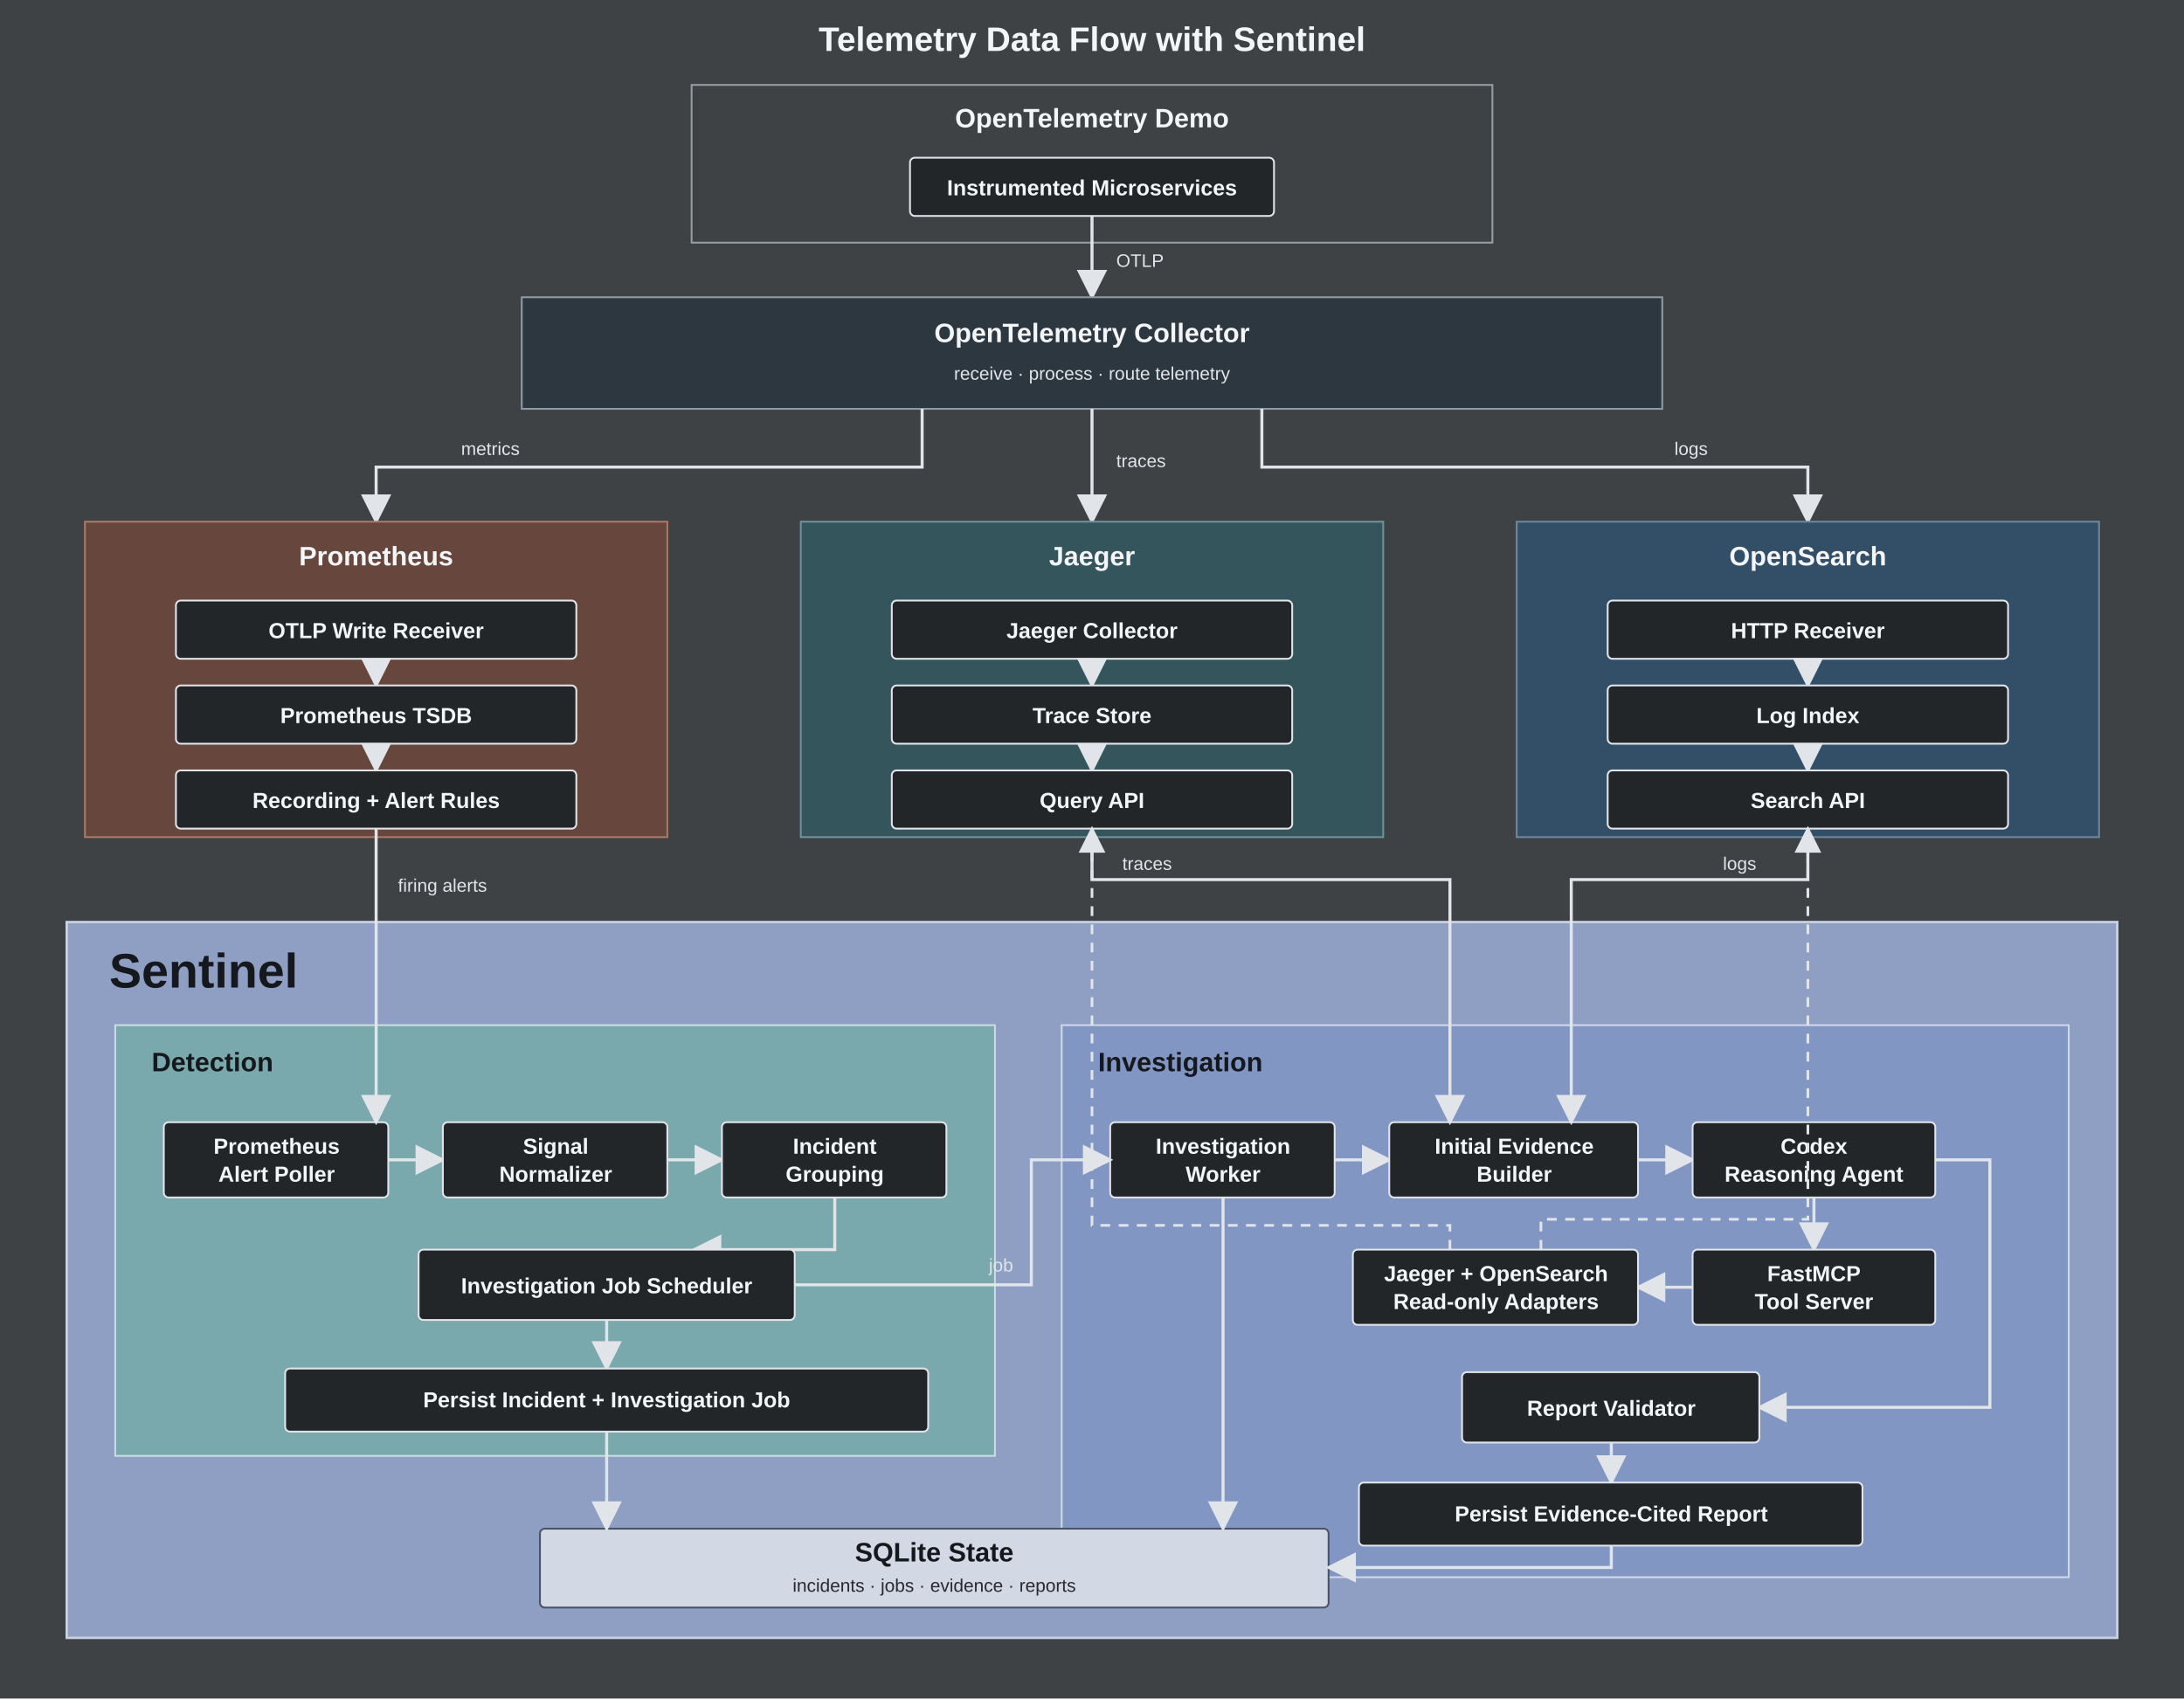
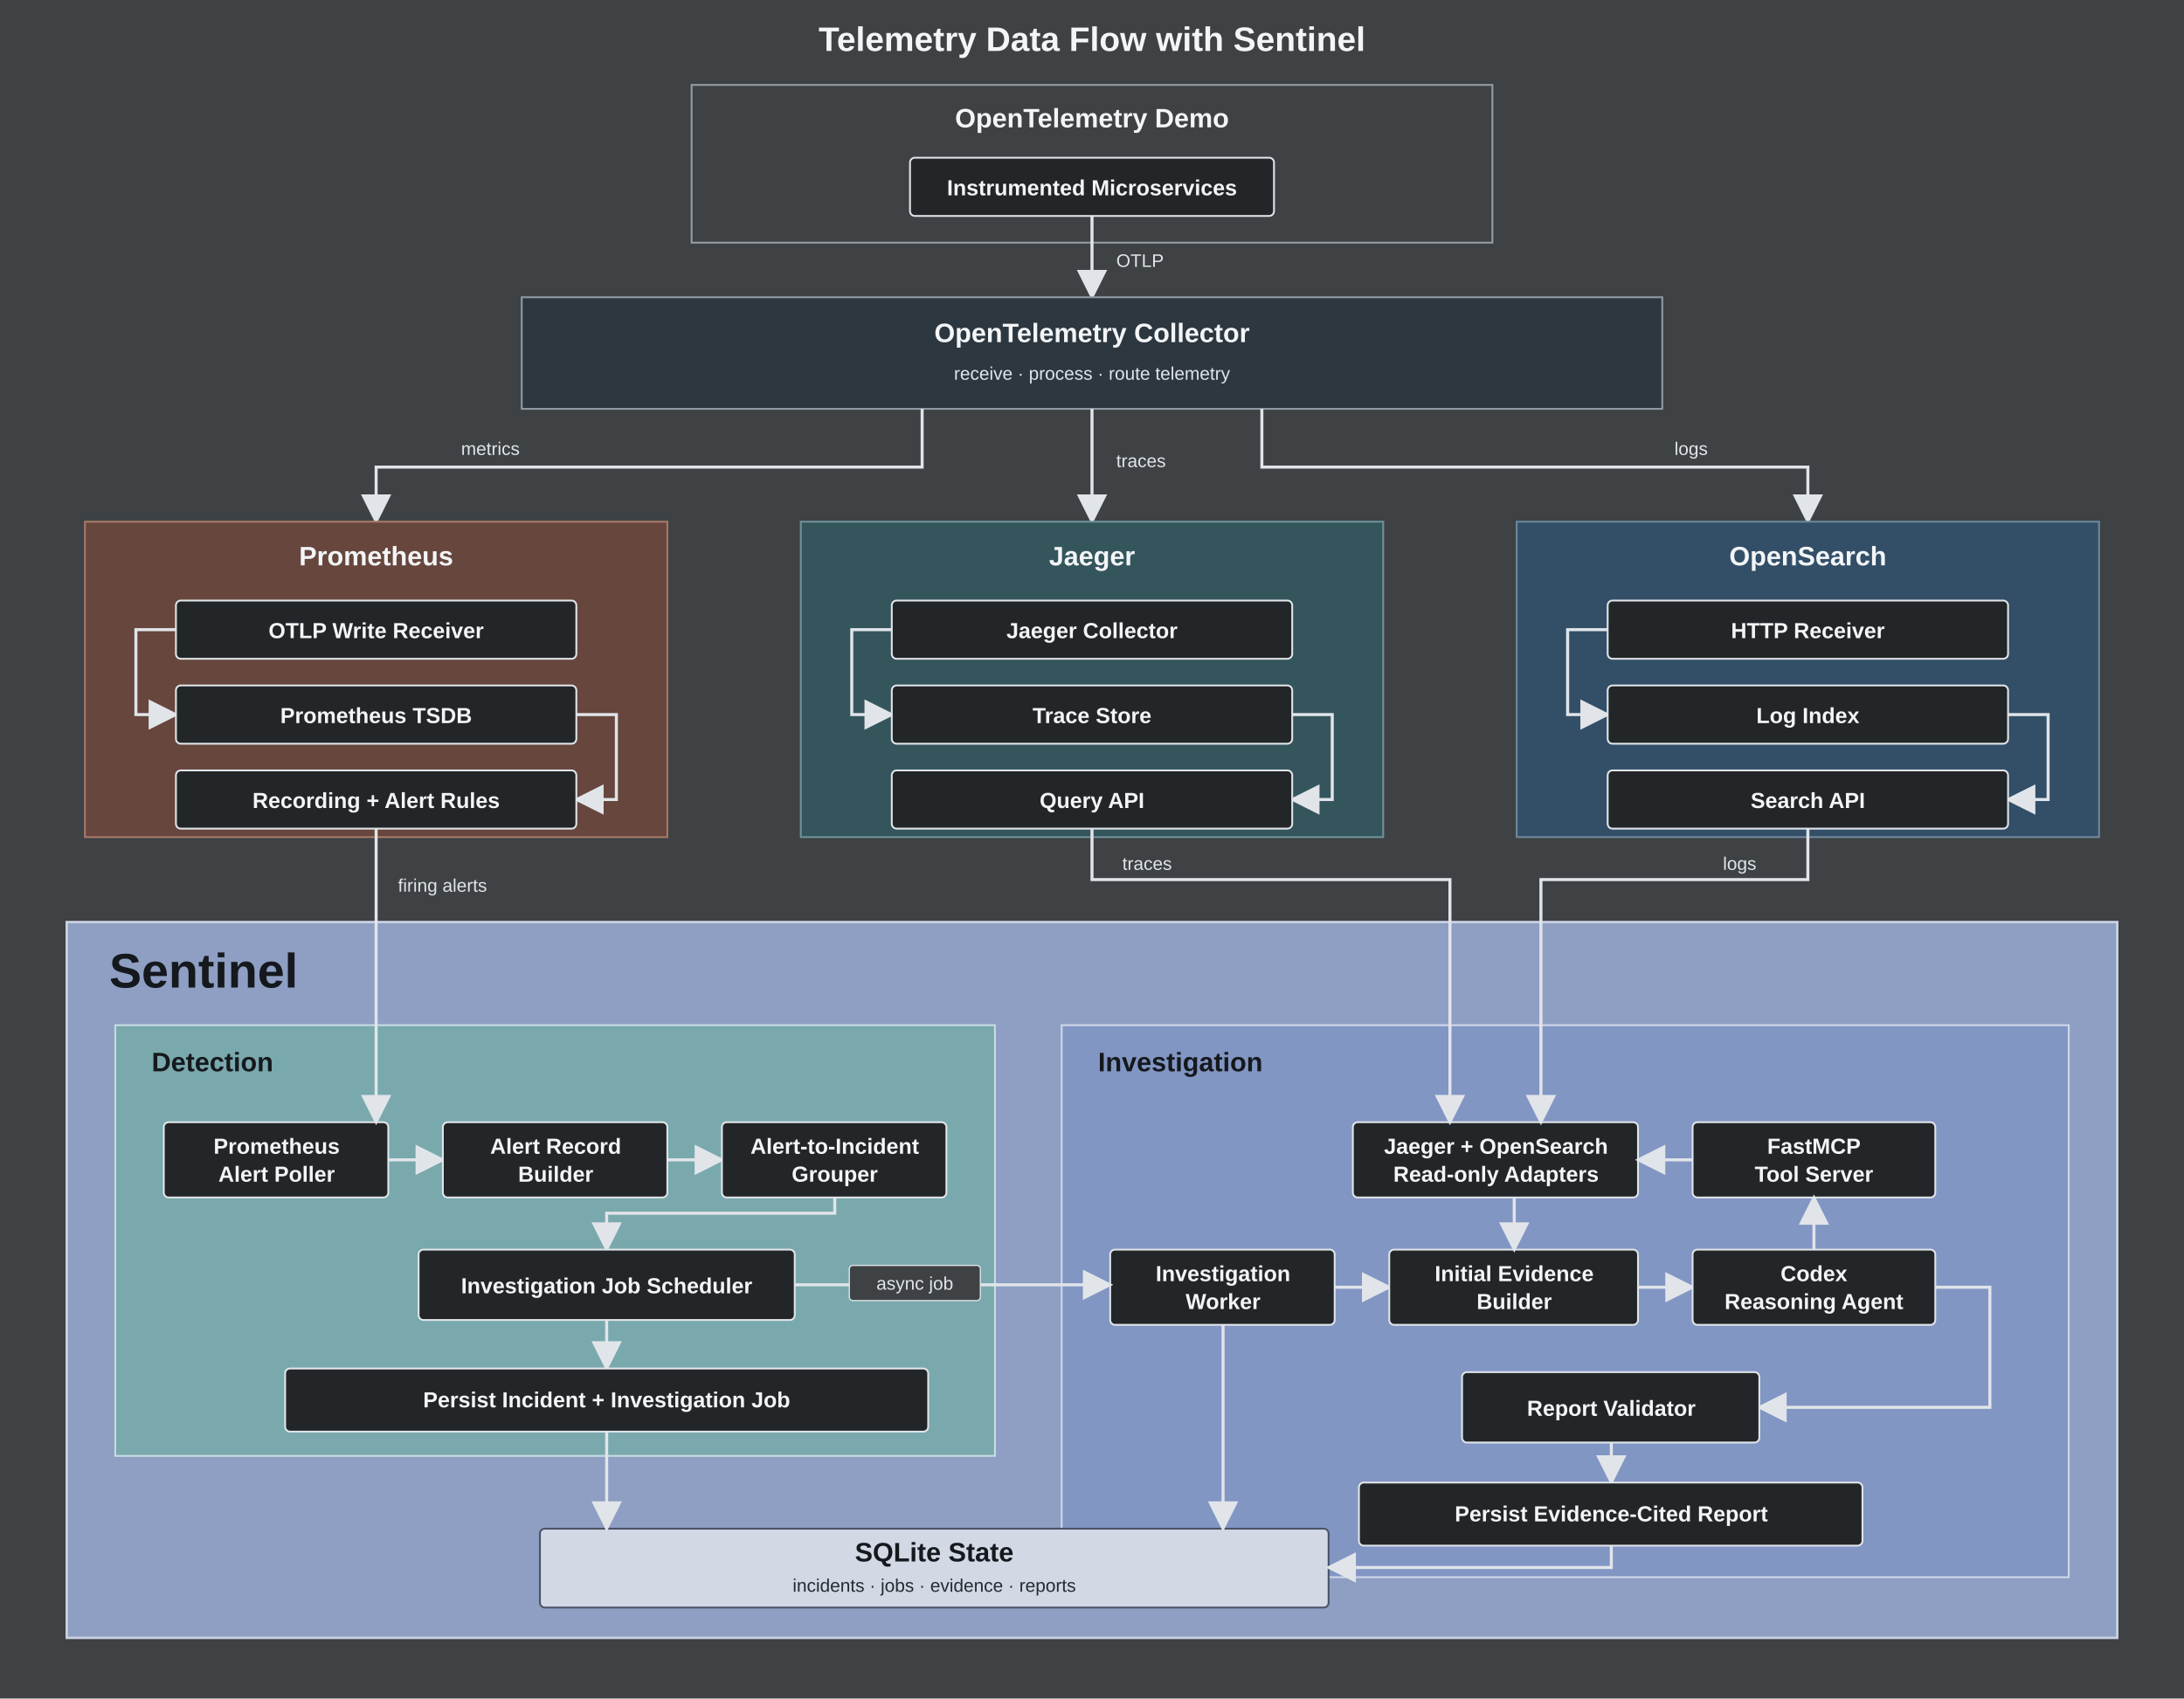
<svg xmlns="http://www.w3.org/2000/svg" width="1800" height="1400" viewBox="0 0 1800 1400" role="img" aria-labelledby="title description">
  <defs>
    <marker id="arrow" markerWidth="10" markerHeight="10" refX="9" refY="5" orient="auto" markerUnits="strokeWidth">
      <path d="M0,0 L10,5 L0,10 z" fill="#e1e5e9" />
    </marker>
    <marker id="arrow-dark" markerWidth="10" markerHeight="10" refX="9" refY="5" orient="auto" markerUnits="strokeWidth">
      <path d="M0,0 L10,5 L0,10 z" fill="#20252a" />
    </marker>
    <style>
      .title { font: 700 28px Arial, Helvetica, sans-serif; fill: #f3f5f7; }
      .sentinel-title { font: 700 40px Arial, Helvetica, sans-serif; fill: #15191d; }
      .group-title { font: 700 22px Arial, Helvetica, sans-serif; fill: #f3f5f7; }
      .group-title-dark { font: 700 22px Arial, Helvetica, sans-serif; fill: #15191d; }
      .node { font: 600 18px Arial, Helvetica, sans-serif; fill: #f3f5f7; }
      .small { font: 500 15px Arial, Helvetica, sans-serif; fill: #e1e5e9; }
      .small-dark { font: 500 15px Arial, Helvetica, sans-serif; fill: #252b31; }
      .edge { fill: none; stroke: #e1e5e9; stroke-width: 2.5; marker-end: url(#arrow); }
      .edge-dark { fill: none; stroke: #20252a; stroke-width: 2.5; marker-end: url(#arrow-dark); }
      .edge-dashed { fill: none; stroke: #e1e5e9; stroke-width: 2.2; stroke-dasharray: 8 7; marker-end: url(#arrow); }
      .node-box { fill: #222629; stroke: #e1e5e9; stroke-width: 1.5; }
    </style>
  </defs>
  <rect width="1800" height="1400" fill="#3e4244" />
  <text x="900" y="42" text-anchor="middle" class="title">Telemetry Data Flow with Sentinel</text>
  <rect x="570" y="70" width="660" height="130" fill="none" stroke="#969da3" stroke-width="1.5" />
  <text x="900" y="105" text-anchor="middle" class="group-title">OpenTelemetry Demo</text>
  <rect x="750" y="130" width="300" height="48" rx="4" class="node-box" />
  <text x="900" y="161" text-anchor="middle" class="node">Instrumented Microservices</text>
  <path d="M900 178 L900 245" class="edge" />
  <text x="920" y="220" class="small">OTLP</text>
  <rect x="430" y="245" width="940" height="92" fill="#2c3740" stroke="#8f9aa4" stroke-width="1.5" />
  <text x="900" y="282" text-anchor="middle" class="group-title">OpenTelemetry Collector</text>
  <text x="900" y="313" text-anchor="middle" class="small">receive · process · route telemetry</text>
  <path d="M760 337 L760 385 L310 385 L310 430" class="edge" />
  <text x="380" y="375" class="small">metrics</text>
  <path d="M900 337 L900 430" class="edge" />
  <text x="920" y="385" class="small">traces</text>
  <path d="M1040 337 L1040 385 L1490 385 L1490 430" class="edge" />
  <text x="1380" y="375" class="small">logs</text>
  <rect x="70" y="430" width="480" height="260" fill="#66463d" stroke="#a87968" stroke-width="1.5" />
  <text x="310" y="466" text-anchor="middle" class="group-title">Prometheus</text>
  <rect x="145" y="495" width="330" height="48" rx="4" class="node-box" />
  <text x="310" y="526" text-anchor="middle" class="node">OTLP Write Receiver</text>
-   <path d="M310 543 L310 565" class="edge" />
+   <path d="M145 519 L112 519 L112 589 L145 589" class="edge" />
  <rect x="145" y="565" width="330" height="48" rx="4" class="node-box" />
  <text x="310" y="596" text-anchor="middle" class="node">Prometheus TSDB</text>
-   <path d="M310 613 L310 635" class="edge" />
+   <path d="M475 589 L508 589 L508 659 L475 659" class="edge" />
  <rect x="145" y="635" width="330" height="48" rx="4" class="node-box" />
  <text x="310" y="666" text-anchor="middle" class="node">Recording + Alert Rules</text>
  <rect x="660" y="430" width="480" height="260" fill="#35555d" stroke="#6f929a" stroke-width="1.5" />
  <text x="900" y="466" text-anchor="middle" class="group-title">Jaeger</text>
  <rect x="735" y="495" width="330" height="48" rx="4" class="node-box" />
  <text x="900" y="526" text-anchor="middle" class="node">Jaeger Collector</text>
-   <path d="M900 543 L900 565" class="edge" />
+   <path d="M735 519 L702 519 L702 589 L735 589" class="edge" />
  <rect x="735" y="565" width="330" height="48" rx="4" class="node-box" />
  <text x="900" y="596" text-anchor="middle" class="node">Trace Store</text>
-   <path d="M900 613 L900 635" class="edge" />
+   <path d="M1065 589 L1098 589 L1098 659 L1065 659" class="edge" />
  <rect x="735" y="635" width="330" height="48" rx="4" class="node-box" />
  <text x="900" y="666" text-anchor="middle" class="node">Query API</text>
  <rect x="1250" y="430" width="480" height="260" fill="#334f68" stroke="#6d879d" stroke-width="1.5" />
  <text x="1490" y="466" text-anchor="middle" class="group-title">OpenSearch</text>
  <rect x="1325" y="495" width="330" height="48" rx="4" class="node-box" />
  <text x="1490" y="526" text-anchor="middle" class="node">HTTP Receiver</text>
-   <path d="M1490 543 L1490 565" class="edge" />
+   <path d="M1325 519 L1292 519 L1292 589 L1325 589" class="edge" />
  <rect x="1325" y="565" width="330" height="48" rx="4" class="node-box" />
  <text x="1490" y="596" text-anchor="middle" class="node">Log Index</text>
-   <path d="M1490 613 L1490 635" class="edge" />
+   <path d="M1655 589 L1688 589 L1688 659 L1655 659" class="edge" />
  <rect x="1325" y="635" width="330" height="48" rx="4" class="node-box" />
  <text x="1490" y="666" text-anchor="middle" class="node">Search API</text>
  <rect x="55" y="760" width="1690" height="590" fill="#8e9fc3" stroke="#c9d1e2" stroke-width="2" />
  <text x="90" y="814" class="sentinel-title">Sentinel</text>
  <rect x="95" y="845" width="725" height="355" fill="#79a9ad" stroke="#c8dde0" stroke-width="1.5" />
  <text x="125" y="883" class="group-title-dark">Detection</text>
  <rect x="135" y="925" width="185" height="62" rx="4" class="node-box" />
  <text x="228" y="951" text-anchor="middle" class="node">Prometheus</text>
  <text x="228" y="974" text-anchor="middle" class="node">Alert Poller</text>
  <path d="M320 956 L365 956" class="edge" />
  <rect x="365" y="925" width="185" height="62" rx="4" class="node-box" />
-   <text x="458" y="951" text-anchor="middle" class="node">Signal</text>
-   <text x="458" y="974" text-anchor="middle" class="node">Normalizer</text>
+   <text x="458" y="951" text-anchor="middle" class="node">Alert Record</text>
+   <text x="458" y="974" text-anchor="middle" class="node">Builder</text>
  <path d="M550 956 L595 956" class="edge" />
  <rect x="595" y="925" width="185" height="62" rx="4" class="node-box" />
-   <text x="688" y="951" text-anchor="middle" class="node">Incident</text>
-   <text x="688" y="974" text-anchor="middle" class="node">Grouping</text>
-   <path d="M688 987 L688 1030 L572 1030" class="edge" />
+   <text x="688" y="951" text-anchor="middle" class="node">Alert-to-Incident</text>
+   <text x="688" y="974" text-anchor="middle" class="node">Grouper</text>
+   <path d="M688 987 L688 1000 L500 1000 L500 1030" class="edge" />
  <rect x="345" y="1030" width="310" height="58" rx="4" class="node-box" />
  <text x="500" y="1066" text-anchor="middle" class="node">Investigation Job Scheduler</text>
  <path d="M500 1088 L500 1128" class="edge" />
  <rect x="235" y="1128" width="530" height="52" rx="4" class="node-box" />
  <text x="500" y="1160" text-anchor="middle" class="node">Persist Incident + Investigation Job</text>
  <rect x="875" y="845" width="830" height="455" fill="#8296c4" stroke="#d0d8e9" stroke-width="1.5" />
  <text x="905" y="883" class="group-title-dark">Investigation</text>
-   <rect x="915" y="925" width="185" height="62" rx="4" class="node-box" />
-   <text x="1008" y="951" text-anchor="middle" class="node">Investigation</text>
-   <text x="1008" y="974" text-anchor="middle" class="node">Worker</text>
-   <path d="M1100 956 L1145 956" class="edge" />
-   <rect x="1145" y="925" width="205" height="62" rx="4" class="node-box" />
-   <text x="1248" y="951" text-anchor="middle" class="node">Initial Evidence</text>
-   <text x="1248" y="974" text-anchor="middle" class="node">Builder</text>
-   <path d="M1350 956 L1395 956" class="edge" />
+   <rect x="1115" y="925" width="235" height="62" rx="4" class="node-box" />
+   <text x="1233" y="951" text-anchor="middle" class="node">Jaeger + OpenSearch</text>
+   <text x="1233" y="974" text-anchor="middle" class="node">Read-only Adapters</text>
  <rect x="1395" y="925" width="200" height="62" rx="4" class="node-box" />
-   <text x="1495" y="951" text-anchor="middle" class="node">Codex</text>
-   <text x="1495" y="974" text-anchor="middle" class="node">Reasoning Agent</text>
-   <path d="M1495 987 L1495 1030" class="edge" />
+   <text x="1495" y="951" text-anchor="middle" class="node">FastMCP</text>
+   <text x="1495" y="974" text-anchor="middle" class="node">Tool Server</text>
+   <path d="M1395 956 L1350 956" class="edge" />
+   <rect x="915" y="1030" width="185" height="62" rx="4" class="node-box" />
+   <text x="1008" y="1056" text-anchor="middle" class="node">Investigation</text>
+   <text x="1008" y="1079" text-anchor="middle" class="node">Worker</text>
+   <path d="M1100 1061 L1145 1061" class="edge" />
+   <rect x="1145" y="1030" width="205" height="62" rx="4" class="node-box" />
+   <text x="1248" y="1056" text-anchor="middle" class="node">Initial Evidence</text>
+   <text x="1248" y="1079" text-anchor="middle" class="node">Builder</text>
+   <path d="M1350 1061 L1395 1061" class="edge" />
  <rect x="1395" y="1030" width="200" height="62" rx="4" class="node-box" />
-   <text x="1495" y="1056" text-anchor="middle" class="node">FastMCP</text>
-   <text x="1495" y="1079" text-anchor="middle" class="node">Tool Server</text>
-   <path d="M1395 1061 L1350 1061" class="edge" />
-   <rect x="1115" y="1030" width="235" height="62" rx="4" class="node-box" />
-   <text x="1233" y="1056" text-anchor="middle" class="node">Jaeger + OpenSearch</text>
-   <text x="1233" y="1079" text-anchor="middle" class="node">Read-only Adapters</text>
-   <path d="M1595 956 L1640 956 L1640 1160 L1450 1160" class="edge" />
+   <text x="1495" y="1056" text-anchor="middle" class="node">Codex</text>
+   <text x="1495" y="1079" text-anchor="middle" class="node">Reasoning Agent</text>
+   <path d="M1248 987 L1248 1030" class="edge" />
+   <path d="M1495 1030 L1495 987" class="edge" />
+   <path d="M1595 1061 L1640 1061 L1640 1160 L1450 1160" class="edge" />
  <rect x="1205" y="1131" width="245" height="58" rx="4" class="node-box" />
  <text x="1328" y="1167" text-anchor="middle" class="node">Report Validator</text>
  <path d="M1328 1189 L1328 1222" class="edge" />
  <rect x="1120" y="1222" width="415" height="52" rx="4" class="node-box" />
  <text x="1328" y="1254" text-anchor="middle" class="node">Persist Evidence-Cited Report</text>
  <rect x="445" y="1260" width="650" height="65" rx="4" fill="#d2d8e4" stroke="#495365" stroke-width="1.5" />
  <text x="770" y="1287" text-anchor="middle" class="group-title-dark">SQLite State</text>
  <text x="770" y="1312" text-anchor="middle" class="small-dark">incidents · jobs · evidence · reports</text>
  <path d="M310 683 L310 925" class="edge" />
  <text x="328" y="735" class="small">firing alerts</text>
  <path d="M900 683 L900 725 L1195 725 L1195 925" class="edge" />
  <text x="925" y="717" class="small">traces</text>
-   <path d="M1490 683 L1490 725 L1295 725 L1295 925" class="edge" />
+   <path d="M1490 683 L1490 725 L1270 725 L1270 925" class="edge" />
  <text x="1420" y="717" class="small">logs</text>
-   <path d="M655 1059 L850 1059 L850 956 L915 956" class="edge" />
-   <text x="815" y="1048" class="small">job</text>
+   <path d="M655 1059 L915 1059" class="edge" />
+   <rect x="700" y="1043" width="108" height="29" rx="3" fill="#3e4244" stroke="#e1e5e9" stroke-width="1" />
+   <text x="754" y="1063" text-anchor="middle" class="small">async job</text>
  <path d="M500 1180 L500 1260" class="edge" />
-   <path d="M1008 987 L1008 1260" class="edge" />
+   <path d="M1008 1092 L1008 1260" class="edge" />
  <path d="M1328 1274 L1328 1292 L1095 1292" class="edge" />
-   <path d="M1195 1030 L1195 1010 L900 1010 L900 683" class="edge-dashed" />
-   <path d="M1270 1030 L1270 1005 L1490 1005 L1490 683" class="edge-dashed" />
</svg>
